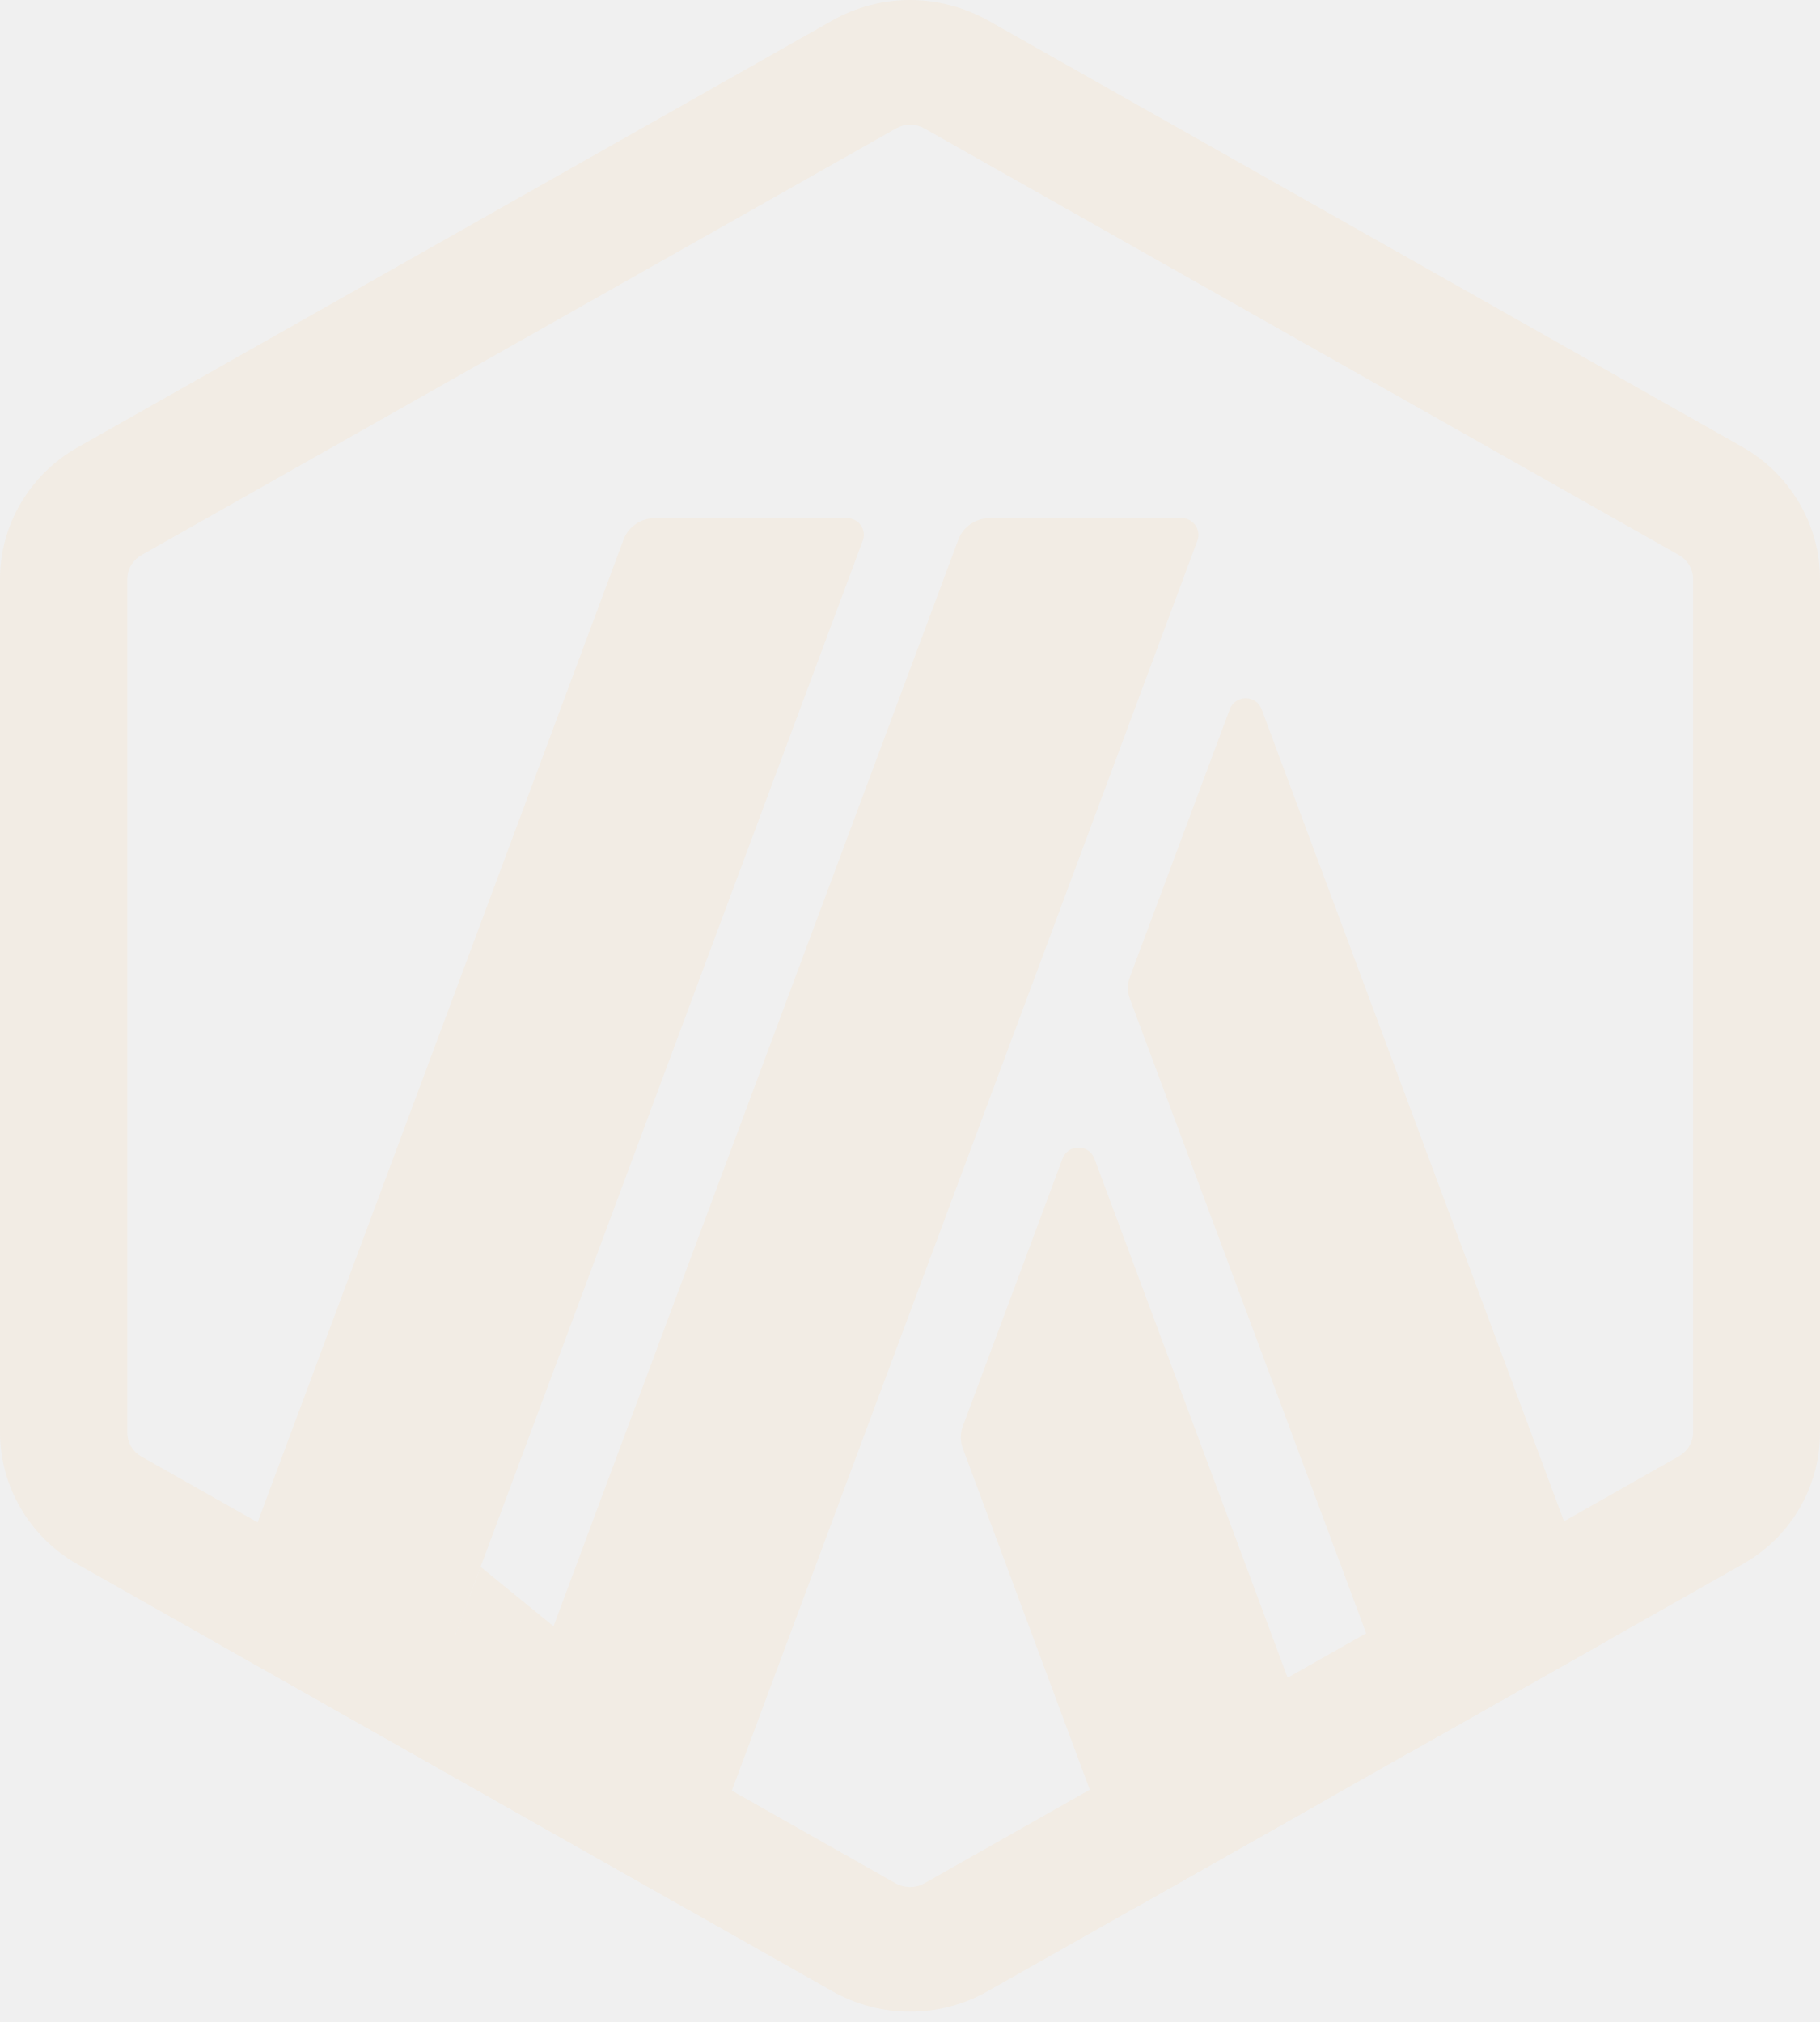
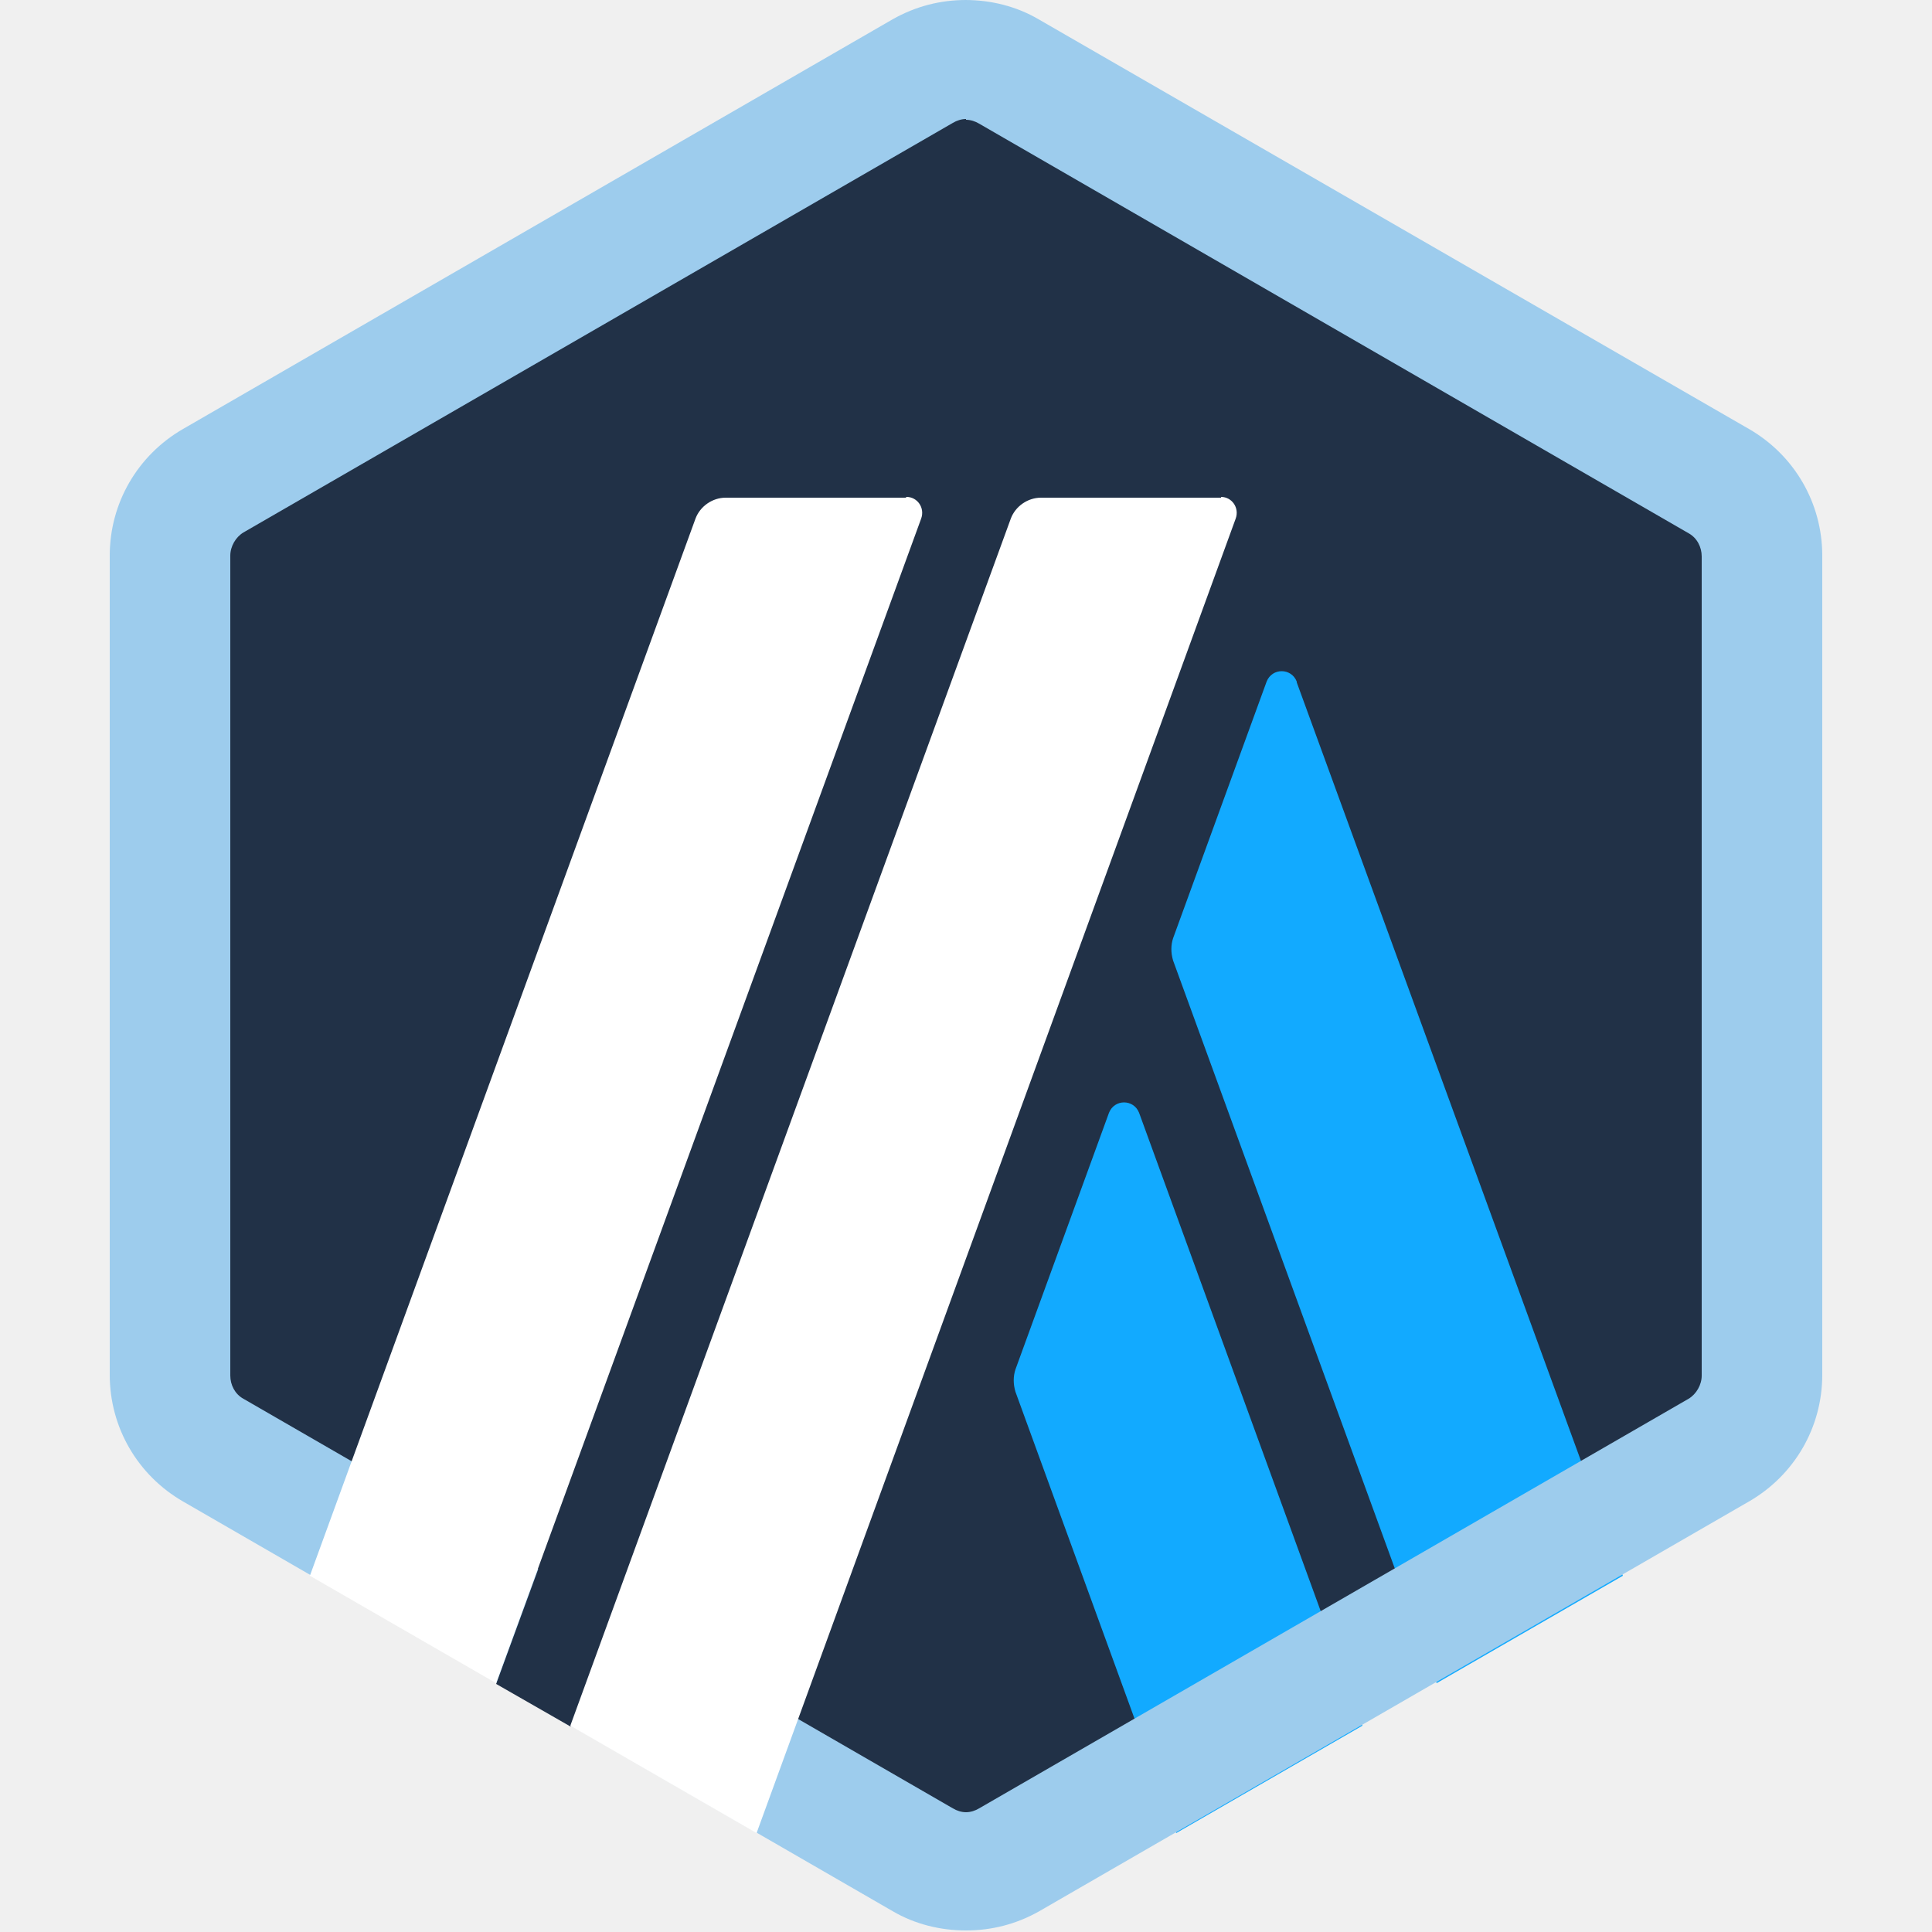
- <svg xmlns="http://www.w3.org/2000/svg" width="18" height="20" viewBox="0 0 18 20" fill="none">
-   <path d="M10.508 11.461L9.524 14.103C9.495 14.176 9.495 14.257 9.524 14.331L11.215 18.877L13.172 17.77L10.824 11.461C10.77 11.315 10.562 11.315 10.508 11.461ZM12.478 7.017C12.424 6.87 12.216 6.87 12.162 7.017L11.177 9.658C11.148 9.731 11.148 9.813 11.177 9.886L13.949 17.33L15.906 16.223L12.478 7.017Z" fill="#F2ECE4" />
-   <path d="M9 1.233C9.05 1.233 9.096 1.245 9.141 1.27L16.604 5.49C16.691 5.539 16.745 5.629 16.745 5.727V14.168C16.745 14.265 16.691 14.355 16.604 14.404L9.141 18.629C9.098 18.653 9.049 18.666 9 18.665C8.95 18.665 8.904 18.653 8.859 18.629L1.4 14.408C1.313 14.359 1.259 14.27 1.259 14.172V5.727C1.259 5.629 1.313 5.539 1.4 5.49L8.863 1.27C8.905 1.246 8.952 1.233 9 1.233ZM9 0C8.734 0 8.468 0.069 8.231 0.203L0.769 4.424C0.295 4.693 0 5.189 0 5.727V14.168C0 14.705 0.295 15.206 0.769 15.474L8.231 19.695C8.466 19.828 8.73 19.898 9 19.898C9.266 19.898 9.532 19.829 9.769 19.695L17.231 15.474C17.709 15.206 18 14.709 18 14.168V5.727C18 5.189 17.705 4.689 17.231 4.42L9.773 0.203C9.532 0.069 9.266 0 9 0Z" fill="#F2ECE4" />
-   <path d="M4.068 17.338L4.754 15.499L6.133 16.622L4.845 17.778L4.068 17.338ZM8.372 5.124H6.482C6.34 5.124 6.212 5.21 6.166 5.34L2.111 16.231L4.068 17.338L8.534 5.344C8.572 5.238 8.493 5.124 8.372 5.124Z" fill="#F2ECE4" />
-   <path d="M11.684 5.124H9.793C9.652 5.124 9.523 5.21 9.477 5.34L4.844 17.778L6.801 18.885L11.842 5.348C11.883 5.238 11.8 5.124 11.684 5.124Z" fill="#F2ECE4" />
+ <svg xmlns="http://www.w3.org/2000/svg" version="1.1" id="Layer_1" x="0px" y="0px" viewBox="0 0 2500 2500" style="enable-background:new 0 0 2500 2500;" xml:space="preserve">
+   <style type="text/css">
+ 	.st0{fill:none;}
+ 	.st1{fill:#213147;}
+ 	.st2{fill:#12AAFF;}
+ 	.st3{fill:#9DCCED;}
+ 	.st4{fill:#FFFFFF;}
+ </style>
+   <g id="Layer_x0020_1">
+     <g id="_2405588477232">
+       <rect class="st0" width="2500" height="2500" />
+       <g>
+         <g>
+           <path class="st1" d="M226,760v980c0,63,33,120,88,152l849,490c54,31,121,31,175,0l849-490c54-31,88-89,88-152V760      c0-63-33-120-88-152l-849-490c-54-31-121-31-175,0L314,608c-54,31-87,89-87,152H226z" />
+           <g>
+             <g>
+               <g>
+                 <path class="st2" d="M1435,1440l-121,332c-3,9-3,19,0,29l208,571l241-139l-289-793C1467,1422,1442,1422,1435,1440z" />
+               </g>
+               <g>
+                 <path class="st2" d="M1678,882c-7-18-32-18-39,0l-121,332c-3,9-3,19,0,29l341,935l241-139L1678,883V882z" />
+               </g>
+             </g>
+           </g>
+           <g>
+             <path class="st3" d="M1250,155c6,0,12,2,17,5l918,530c11,6,17,18,17,30v1060c0,12-7,24-17,30l-918,530c-5,3-11,5-17,5       s-12-2-17-5l-918-530c-11-6-17-18-17-30V719c0-12,7-24,17-30l918-530c5-3,11-5,17-5l0,0V155z M1250,0c-33,0-65,8-95,25L237,555       c-59,34-95,96-95,164v1060c0,68,36,130,95,164l918,530c29,17,62,25,95,25s65-8,95-25l918-530c59-34,95-96,95-164V719       c0-68-36-130-95-164L1344,25c-29-17-62-25-95-25l0,0H1250z" />
+           </g>
+           <polygon class="st1" points="642,2179 727,1947 897,2088 738,2234     " />
+           <g>
+             <path class="st4" d="M1172,644H939c-17,0-33,11-39,27L401,2039l241,139l550-1507c5-14-5-28-19-28L1172,644z" />
+             <path class="st4" d="M1580,644h-233c-17,0-33,11-39,27L738,2233l241,139l620-1701c5-14-5-28-19-28V644z" />
+           </g>
+         </g>
+       </g>
+     </g>
+   </g>
</svg>
